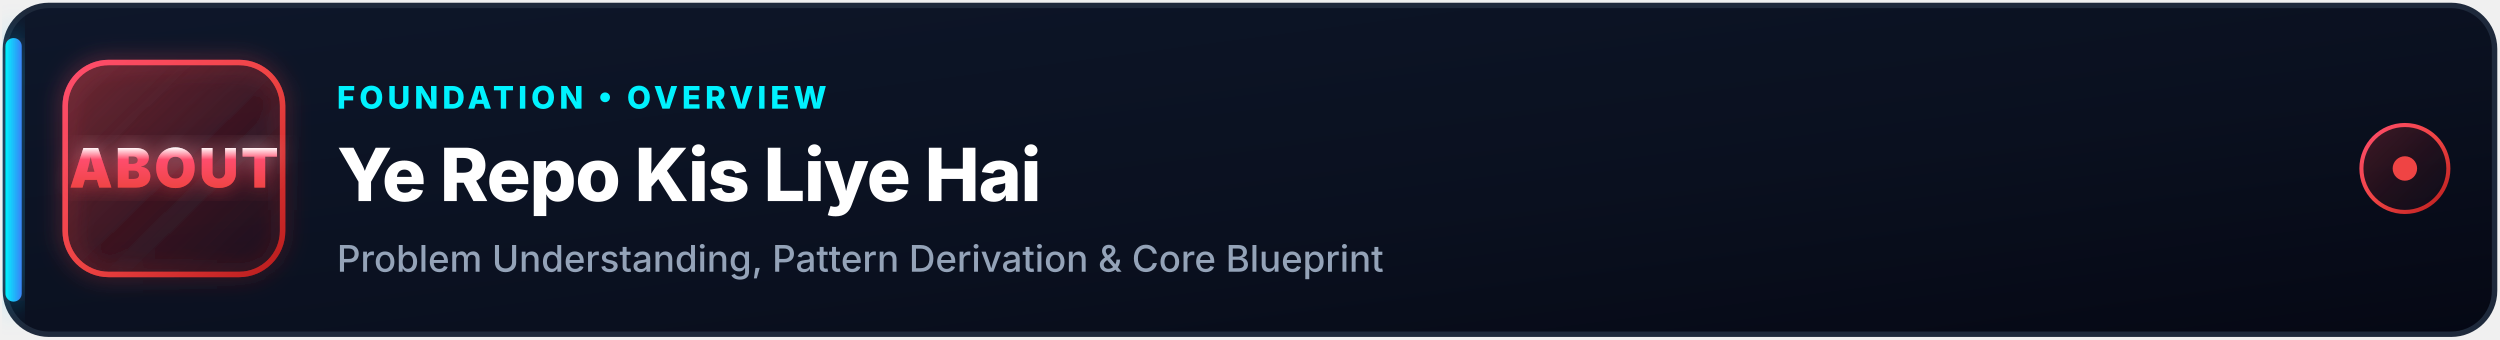
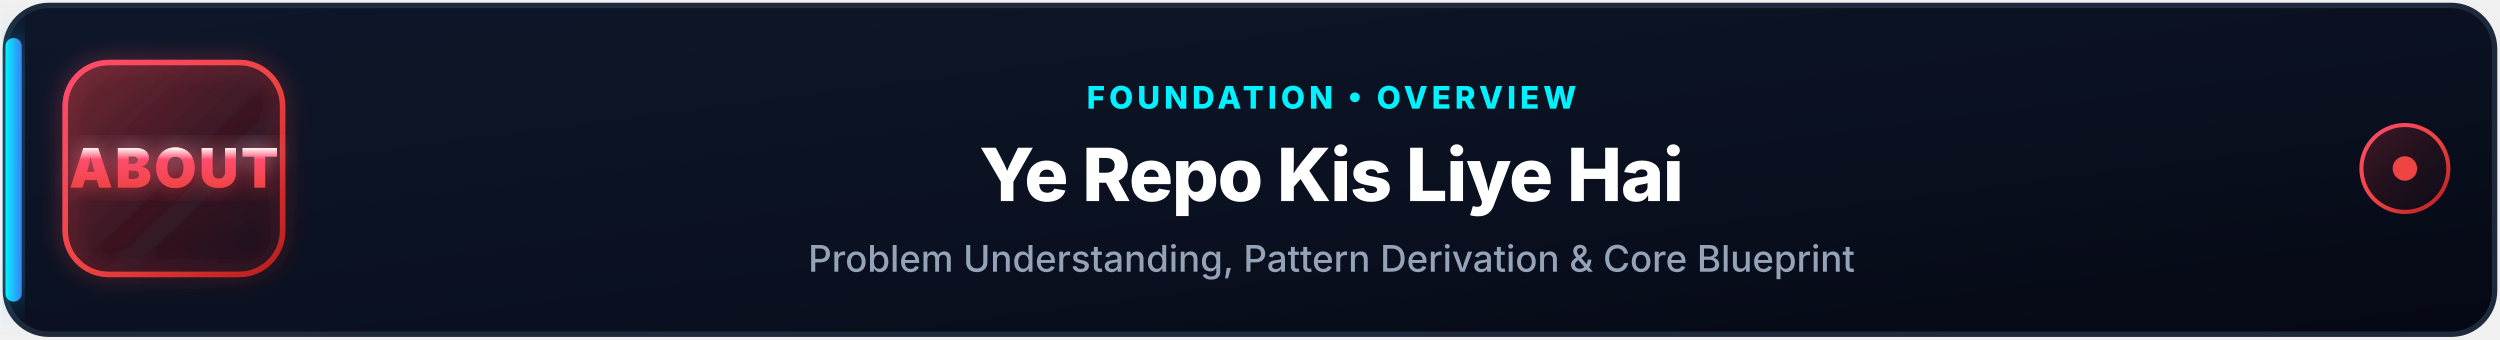
<svg xmlns="http://www.w3.org/2000/svg" viewBox="0 0 920 125" width="100%" height="125" fill="none">
  <defs>
    <linearGradient id="hGrad_header_about" x1="0%" y1="0%" x2="100%" y2="0%">
      <stop offset="0%" stop-color="#00f2fe" />
      <stop offset="100%" stop-color="#3b82f6" />
    </linearGradient>
    <linearGradient id="hBg_header_about" x1="0%" y1="0%" x2="100%" y2="100%">
      <stop offset="0%" stop-color="#0e172a" />
      <stop offset="60%" stop-color="#0a101f" />
      <stop offset="100%" stop-color="#050814" />
    </linearGradient>
    <linearGradient id="redBadgeBg_header_about" x1="0%" y1="0%" x2="100%" y2="100%">
      <stop offset="0%" stop-color="#ef4444" stop-opacity="0.24" />
      <stop offset="50%" stop-color="#dc2626" stop-opacity="0.12" />
      <stop offset="100%" stop-color="#991b1b" stop-opacity="0.05" />
    </linearGradient>
    <linearGradient id="redBorder_header_about" x1="0%" y1="0%" x2="100%" y2="100%">
      <stop offset="0%" stop-color="#ff4d6d" />
      <stop offset="50%" stop-color="#ef4444" />
      <stop offset="100%" stop-color="#b91c1c" />
    </linearGradient>
    <linearGradient id="redNumGrad_header_about" x1="0%" y1="0%" x2="0%" y2="100%">
      <stop offset="0%" stop-color="#ffffff" />
      <stop offset="30%" stop-color="#ff4d6d" />
      <stop offset="100%" stop-color="#ef4444" />
    </linearGradient>
    <filter id="redGlow_header_about" x="-30%" y="-30%" width="160%" height="160%">
      <feGaussianBlur stdDeviation="4" result="blur" />
      <feComposite in="SourceGraphic" in2="blur" operator="over" />
    </filter>
    <filter id="hGlow_header_about" x="-20%" y="-30%" width="140%" height="160%">
      <feGaussianBlur stdDeviation="6" result="blur" />
      <feComposite in="SourceGraphic" in2="blur" operator="over" />
    </filter>
  </defs>
  <style>
    .topic-tag { font-family: system-ui, -apple-system, sans-serif; font-weight: 800; font-size: 11.5px; letter-spacing: 1.5px; fill: #00f2fe; }
    .topic-title { font-family: system-ui, -apple-system, sans-serif; font-weight: 800; font-size: 27px; fill: #ffffff; letter-spacing: -0.4px; }
    .topic-sub { font-family: system-ui, -apple-system, sans-serif; font-weight: 500; font-size: 13.5px; fill: #94a3b8; }
    .topic-num-2digit { font-family: system-ui, -apple-system, sans-serif; font-weight: 900; font-size: 42px; fill: url(#redNumGrad_header_about); letter-spacing: -1px; }
    .topic-num-word { font-family: system-ui, -apple-system, sans-serif; font-weight: 900; font-size: 20px; fill: url(#redNumGrad_header_about); letter-spacing: 1px; }
  </style>
  <rect x="2" y="2" width="916" height="121" rx="16" fill="url(#hBg_header_about)" stroke="#1e293b" stroke-width="2" />
  <rect x="2" y="14" width="6" height="97" rx="3" fill="url(#hGrad_header_about)" filter="url(#hGlow_header_about)" />
  <g transform="translate(24, 23)">
    <rect width="80" height="78" rx="16" fill="url(#redBadgeBg_header_about)" stroke="url(#redBorder_header_about)" stroke-width="2" filter="url(#redGlow_header_about)" opacity="0.6" />
    <rect width="80" height="78" rx="16" fill="url(#redBadgeBg_header_about)" stroke="url(#redBorder_header_about)" stroke-width="2" />
    <text x="40" y="46" text-anchor="middle" class="topic-num-word" fill="#ff1744" filter="url(#redGlow_header_about)" opacity="0.7">ABOUT</text>
    <text x="40" y="46" text-anchor="middle" class="topic-num-word">ABOUT</text>
  </g>
-   <g transform="translate(124, 20)">
-     <text x="0" y="20" class="topic-tag">FOUNDATION • OVERVIEW</text>
-     <text x="0" y="54" class="topic-title">Ye Repo Kis Liye Hai</text>
-     <text x="0" y="80" class="topic-sub">Problem Understanding, Pattern Derivation &amp; Core Blueprint</text>
+   <g transform="translate(490, 20)">
+     <text x="0" y="20" text-anchor="middle" class="topic-tag">FOUNDATION • OVERVIEW</text>
+     <text x="0" y="54" text-anchor="middle" class="topic-title">Ye Repo Kis Liye Hai</text>
+     <text x="0" y="80" text-anchor="middle" class="topic-sub">Problem Understanding, Pattern Derivation &amp; Core Blueprint</text>
  </g>
  <g transform="translate(885, 62)">
    <circle cx="0" cy="0" r="16" fill="url(#redBadgeBg_header_about)" stroke="url(#redBorder_header_about)" stroke-width="1.5" />
    <circle cx="0" cy="0" r="4.5" fill="#ef4444" />
  </g>
</svg>
